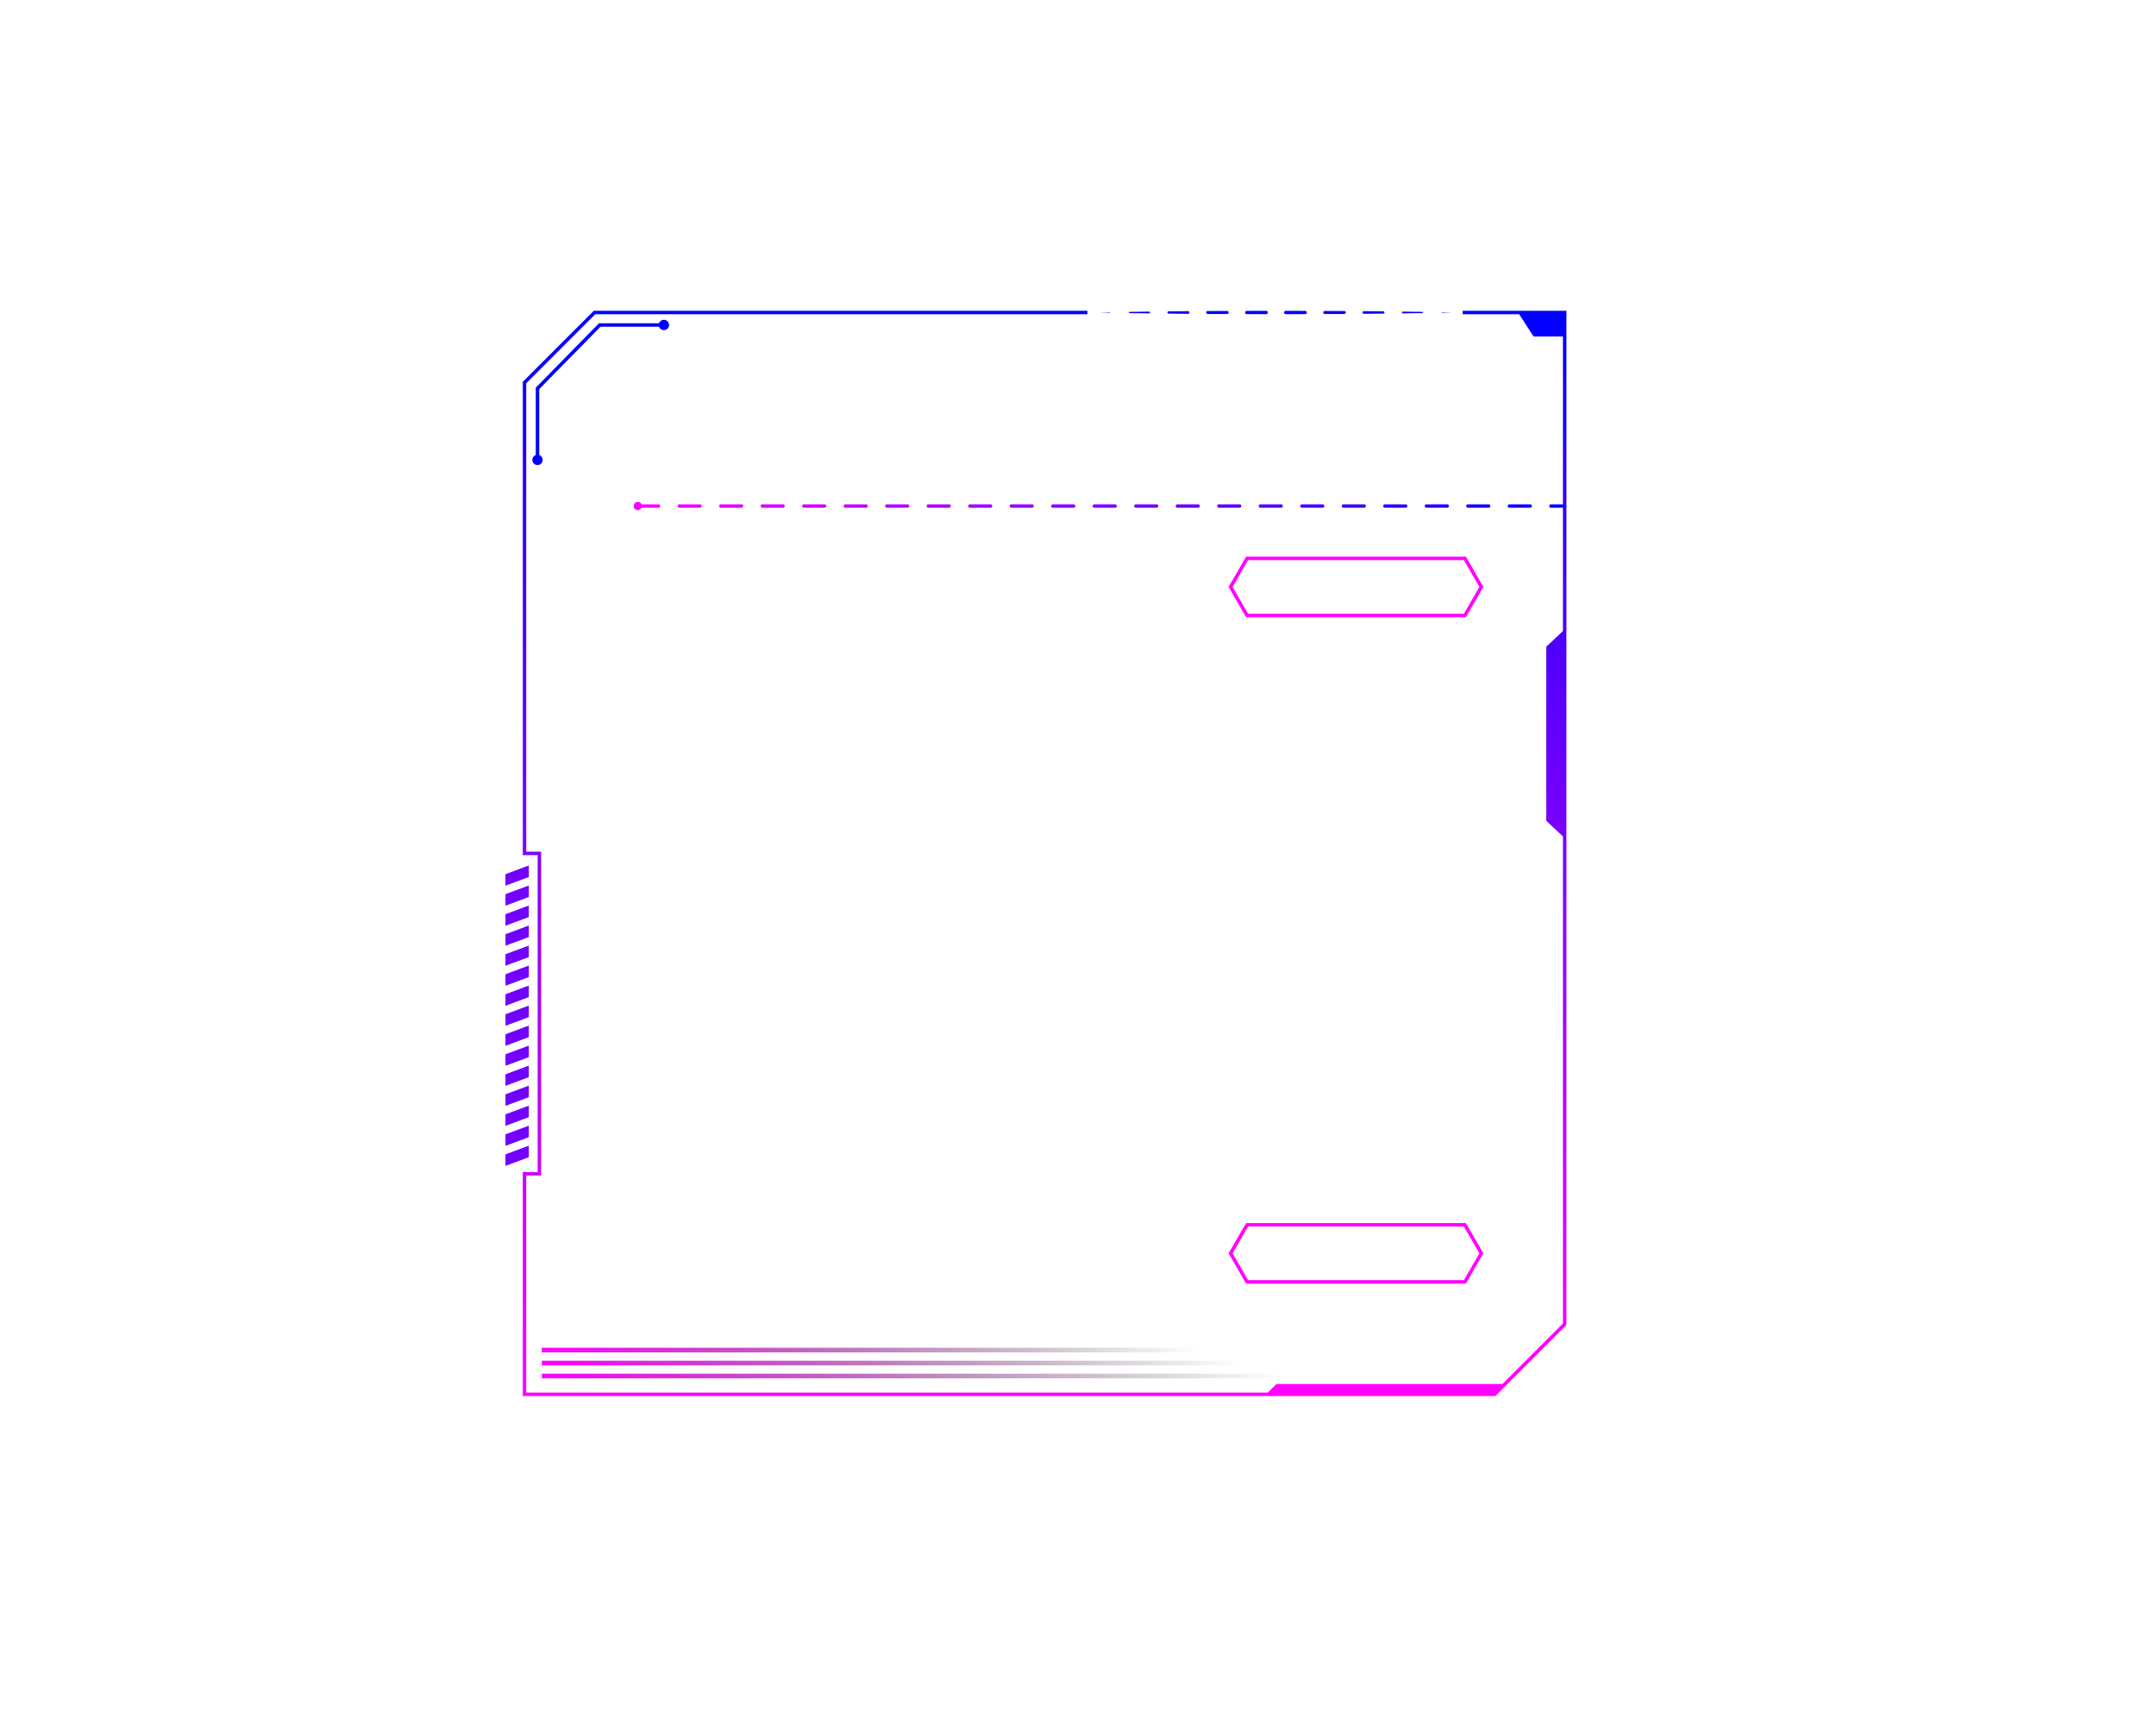
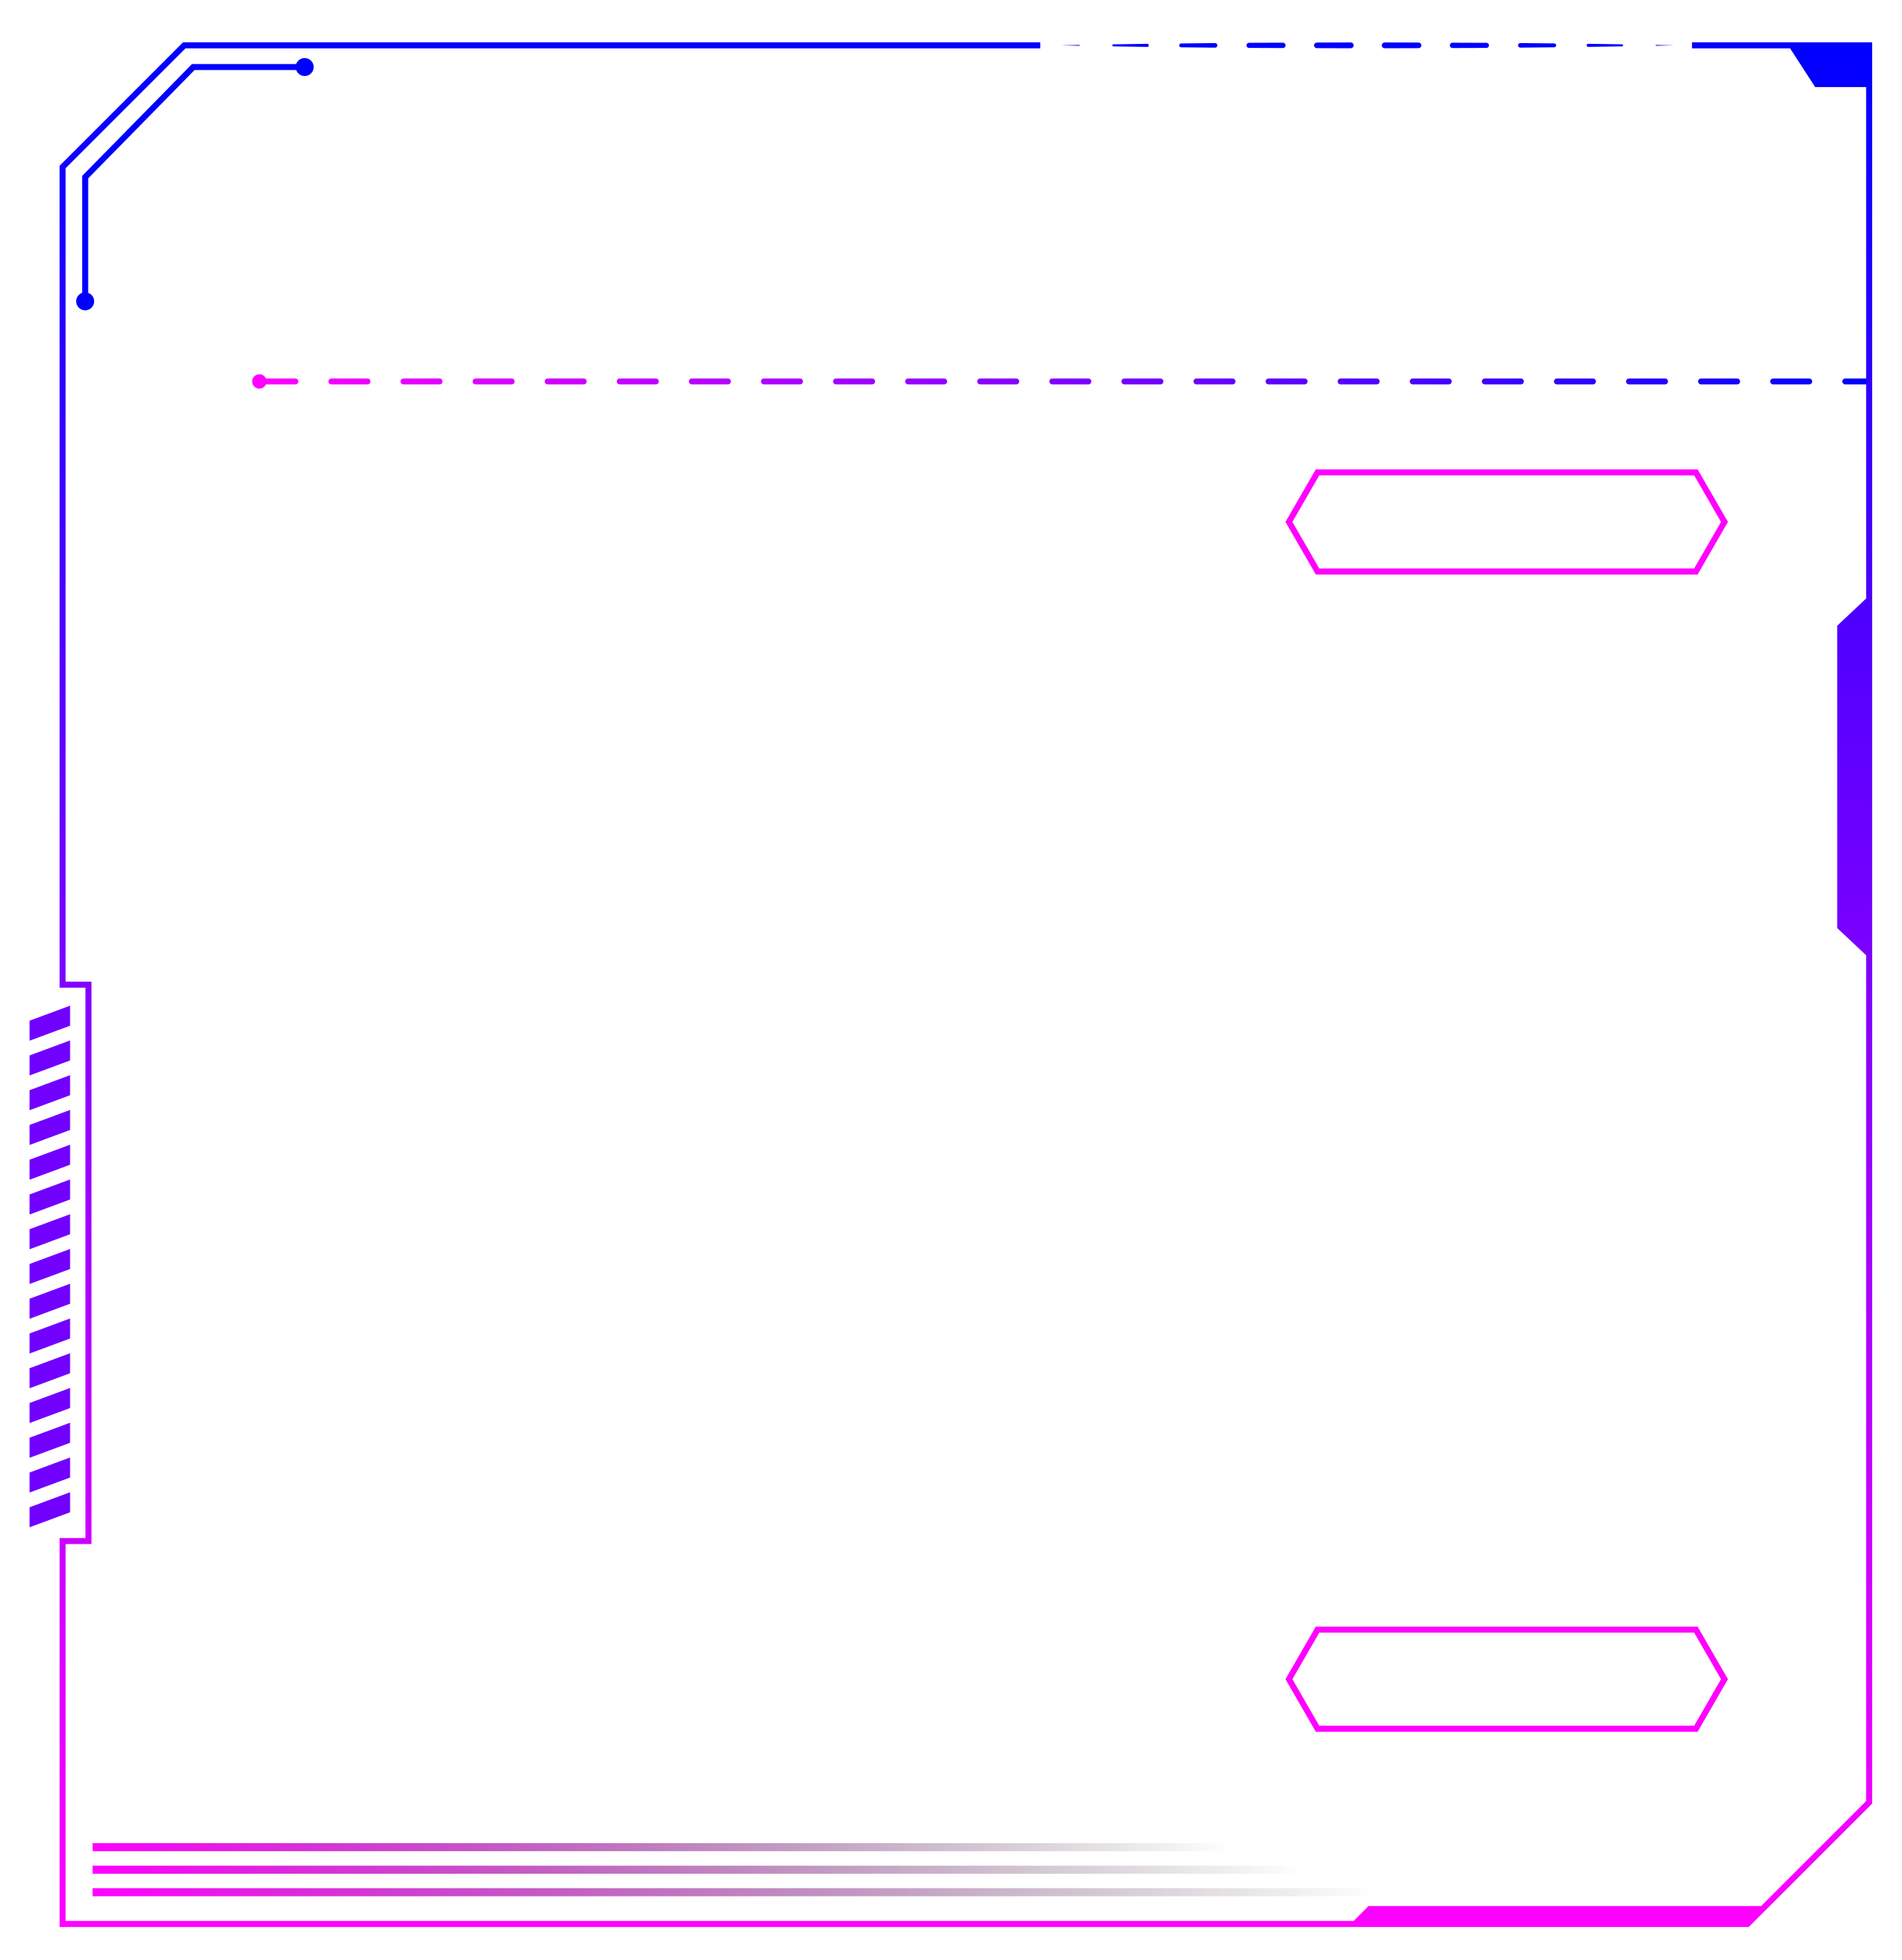
- <svg xmlns="http://www.w3.org/2000/svg" version="1.1" id="Layer_1" x="0px" y="0px" viewBox="0 0 1280 1024" style="enable-background:new 0 0 1280 1024;" xml:space="preserve">
+ <svg xmlns="http://www.w3.org/2000/svg" version="1.1" id="Layer_1" x="0px" y="0px" viewBox="290 170 650 670" style="enable-background:new 0 0 1280 1024;" preserveAspectRatio="none" xml:space="preserve">
  <style type="text/css">
	.st0{fill:none;stroke:#FF00FF;stroke-width:2.053;stroke-miterlimit:10;}
	.st1{fill:#0000FF;}
	.st2{fill:#7100FF;}
	.st3{fill:none;stroke:url(#SVGID_1_);stroke-width:2.029;stroke-linecap:round;stroke-miterlimit:10;stroke-dasharray:12.321;}
	.st4{fill:none;stroke:url(#SVGID_2_);stroke-width:2.752;stroke-miterlimit:10;}
	.st5{fill:none;stroke:url(#SVGID_3_);stroke-width:2.752;stroke-miterlimit:10;}
	.st6{fill:none;stroke:url(#SVGID_4_);stroke-width:2.752;stroke-miterlimit:10;}
	.st7{fill:url(#SVGID_5_);}
	.st8{fill:#FF00FF;}
</style>
  <polygon class="st0" points="869.71,331.47 740.38,331.47 730.6,348.41 740.38,365.36 869.71,365.36 879.49,348.41 " />
  <polygon class="st0" points="869.71,727.07 740.38,727.07 730.6,744.01 740.38,760.95 869.71,760.95 879.49,744.01 " />
  <g>
    <g>
      <g>
        <path class="st1" d="M862.24,185.51l-6.16,0.14c-0.08,0-0.14-0.06-0.15-0.14c0-0.08,0.06-0.14,0.14-0.15c0,0,0,0,0.01,0     L862.24,185.51z" />
        <path class="st1" d="M844.49,185.85l-11.59,0.18c-0.29,0-0.54-0.23-0.54-0.52c0-0.29,0.23-0.54,0.52-0.54c0,0,0.01,0,0.02,0     l11.59,0.18c0.19,0,0.35,0.16,0.34,0.35C844.83,185.7,844.67,185.85,844.49,185.85z" />
        <path class="st1" d="M821.3,186.16l-11.59,0.12c-0.43,0-0.78-0.34-0.79-0.77c0-0.43,0.34-0.78,0.77-0.79c0,0,0.01,0,0.02,0     l11.59,0.12c0.36,0,0.65,0.3,0.65,0.66C821.95,185.87,821.66,186.16,821.3,186.16z" />
        <path class="st1" d="M798.11,186.38l-11.6,0.04c-0.5,0-0.91-0.4-0.91-0.91s0.41-0.91,0.91-0.91h0.01l11.6,0.04     c0.48,0,0.87,0.39,0.87,0.87C798.98,185.99,798.59,186.37,798.11,186.38z" />
        <path class="st1" d="M774.92,186.46l-11.59,0.04c-0.55,0-0.99-0.44-1-0.99c0-0.55,0.44-0.99,0.99-1h0.01l11.59,0.04     c0.53,0,0.95,0.43,0.95,0.96C775.87,186.03,775.45,186.46,774.92,186.46z" />
        <path class="st1" d="M751.73,186.5l-11.6-0.04c-0.53,0-0.95-0.43-0.95-0.96c0-0.52,0.43-0.95,0.95-0.95l11.6-0.04     c0.55,0,1,0.44,1,0.99S752.29,186.5,751.73,186.5L751.73,186.5z" />
        <path class="st1" d="M728.54,186.42l-11.59-0.04c-0.48,0-0.87-0.39-0.87-0.88c0-0.48,0.39-0.87,0.87-0.87l11.59-0.04     c0.5,0,0.91,0.41,0.92,0.91C729.46,186.01,729.05,186.42,728.54,186.42L728.54,186.42z" />
        <path class="st1" d="M705.35,186.29l-11.6-0.12c-0.36,0-0.66-0.3-0.65-0.67c0-0.36,0.29-0.65,0.65-0.65l11.6-0.12     c0.43,0,0.79,0.34,0.79,0.77s-0.34,0.79-0.77,0.79C705.37,186.29,705.36,186.29,705.35,186.29z" />
        <path class="st1" d="M682.16,186.04l-11.6-0.18c-0.19,0-0.35-0.16-0.34-0.36c0-0.19,0.16-0.34,0.34-0.34l11.6-0.18     c0.3,0,0.54,0.23,0.54,0.53c0,0.3-0.23,0.54-0.53,0.54C682.18,186.04,682.17,186.04,682.16,186.04z" />
        <path class="st1" d="M658.94,185.65l-6.16-0.14l6.16-0.14c0.08,0,0.15,0.06,0.15,0.14S659.03,185.65,658.94,185.65     C658.95,185.65,658.94,185.65,658.94,185.65z" />
      </g>
    </g>
    <g>
      <polygon class="st2" points="313.96,520.62 300.1,525.75 300.1,518.91 313.96,513.77   " />
      <polygon class="st2" points="313.96,532.5 300.1,537.63 300.1,530.79 313.96,525.65   " />
      <polygon class="st2" points="313.96,544.38 300.1,549.51 300.1,542.67 313.96,537.53   " />
      <polygon class="st2" points="313.96,556.26 300.1,561.39 300.1,554.55 313.96,549.42   " />
      <polygon class="st2" points="313.96,568.14 300.1,573.27 300.1,566.43 313.96,561.3   " />
      <polygon class="st2" points="313.96,580.02 300.1,585.16 300.1,578.31 313.96,573.18   " />
      <polygon class="st2" points="313.96,591.9 300.1,597.04 300.1,590.19 313.96,585.06   " />
      <polygon class="st2" points="313.96,603.78 300.1,608.92 300.1,602.07 313.96,596.94   " />
      <polygon class="st2" points="313.96,615.66 300.1,620.8 300.1,613.95 313.96,608.82   " />
      <polygon class="st2" points="313.96,627.54 300.1,632.68 300.1,625.83 313.96,620.7   " />
      <polygon class="st2" points="313.96,639.42 300.1,644.56 300.1,637.71 313.96,632.58   " />
      <polygon class="st2" points="313.96,651.31 300.1,656.44 300.1,649.59 313.96,644.46   " />
      <polygon class="st2" points="313.96,663.19 300.1,668.32 300.1,661.47 313.96,656.34   " />
      <polygon class="st2" points="313.96,675.07 300.1,680.2 300.1,673.36 313.96,668.22   " />
      <polygon class="st2" points="313.96,686.95 300.1,692.08 300.1,685.24 313.96,680.1   " />
    </g>
    <path class="st1" d="M394.13,189.84c-1.34,0-2.47,0.86-2.89,2.05h-35.61l-37.26,37.95l-0.29,0.3v39.97   c-1.19,0.43-2.05,1.55-2.05,2.89c0,1.7,1.38,3.08,3.08,3.08c1.7,0,3.08-1.38,3.08-3.08c0-1.34-0.86-2.47-2.05-2.89v-39.13   l36.37-37.04h34.75c0.43,1.19,1.55,2.05,2.89,2.05c1.7,0,3.08-1.38,3.08-3.08S395.83,189.84,394.13,189.84z" />
    <linearGradient id="SVGID_1_" gradientUnits="userSpaceOnUse" x1="377.632" y1="300.387" x2="929.953" y2="300.387">
      <stop offset="0" style="stop-color:#FF00FF" />
      <stop offset="1" style="stop-color:#0000FF" />
    </linearGradient>
    <line class="st3" x1="378.65" y1="300.39" x2="928.94" y2="300.39" />
    <linearGradient id="SVGID_2_" gradientUnits="userSpaceOnUse" x1="321.663" y1="816.828" x2="760.414" y2="816.828">
      <stop offset="0" style="stop-color:#FF00FF" />
      <stop offset="1" style="stop-color:#000000;stop-opacity:0" />
    </linearGradient>
    <line class="st4" x1="321.66" y1="816.83" x2="760.41" y2="816.83" />
    <linearGradient id="SVGID_3_" gradientUnits="userSpaceOnUse" x1="321.663" y1="809.127" x2="735.834" y2="809.127">
      <stop offset="0" style="stop-color:#FF00FF" />
      <stop offset="1" style="stop-color:#000000;stop-opacity:0" />
    </linearGradient>
    <line class="st5" x1="321.66" y1="809.13" x2="735.83" y2="809.13" />
    <linearGradient id="SVGID_4_" gradientUnits="userSpaceOnUse" x1="321.663" y1="801.427" x2="711.254" y2="801.427">
      <stop offset="0" style="stop-color:#FF00FF" />
      <stop offset="1" style="stop-color:#000000;stop-opacity:0" />
    </linearGradient>
    <line class="st6" x1="321.66" y1="801.43" x2="711.25" y2="801.43" />
    <linearGradient id="SVGID_5_" gradientUnits="userSpaceOnUse" x1="620.167" y1="184.479" x2="620.167" y2="828.715">
      <stop offset="0" style="stop-color:#0000FF" />
      <stop offset="1" style="stop-color:#FF00FF" />
    </linearGradient>
    <polygon class="st7" points="868.39,184.48 868.39,186.53 901.91,186.53 910.49,199.77 927.91,199.77 927.91,374.59 918.02,383.89    918.02,487.25 927.91,496.55 927.91,785.68 892.02,821.57 757.8,821.57 752.72,826.66 312.42,826.66 312.42,697.81 321.26,697.81    321.26,505.57 312.42,505.57 312.42,227.51 353.4,186.53 645.59,186.53 645.59,184.48 352.55,184.48 310.37,226.66 310.37,507.62    319.21,507.62 319.21,695.76 310.37,695.76 310.37,828.71 887.78,828.71 929.97,786.53 929.97,184.48  " />
    <circle class="st8" cx="378.65" cy="300.39" r="2.46" />
  </g>
</svg>
